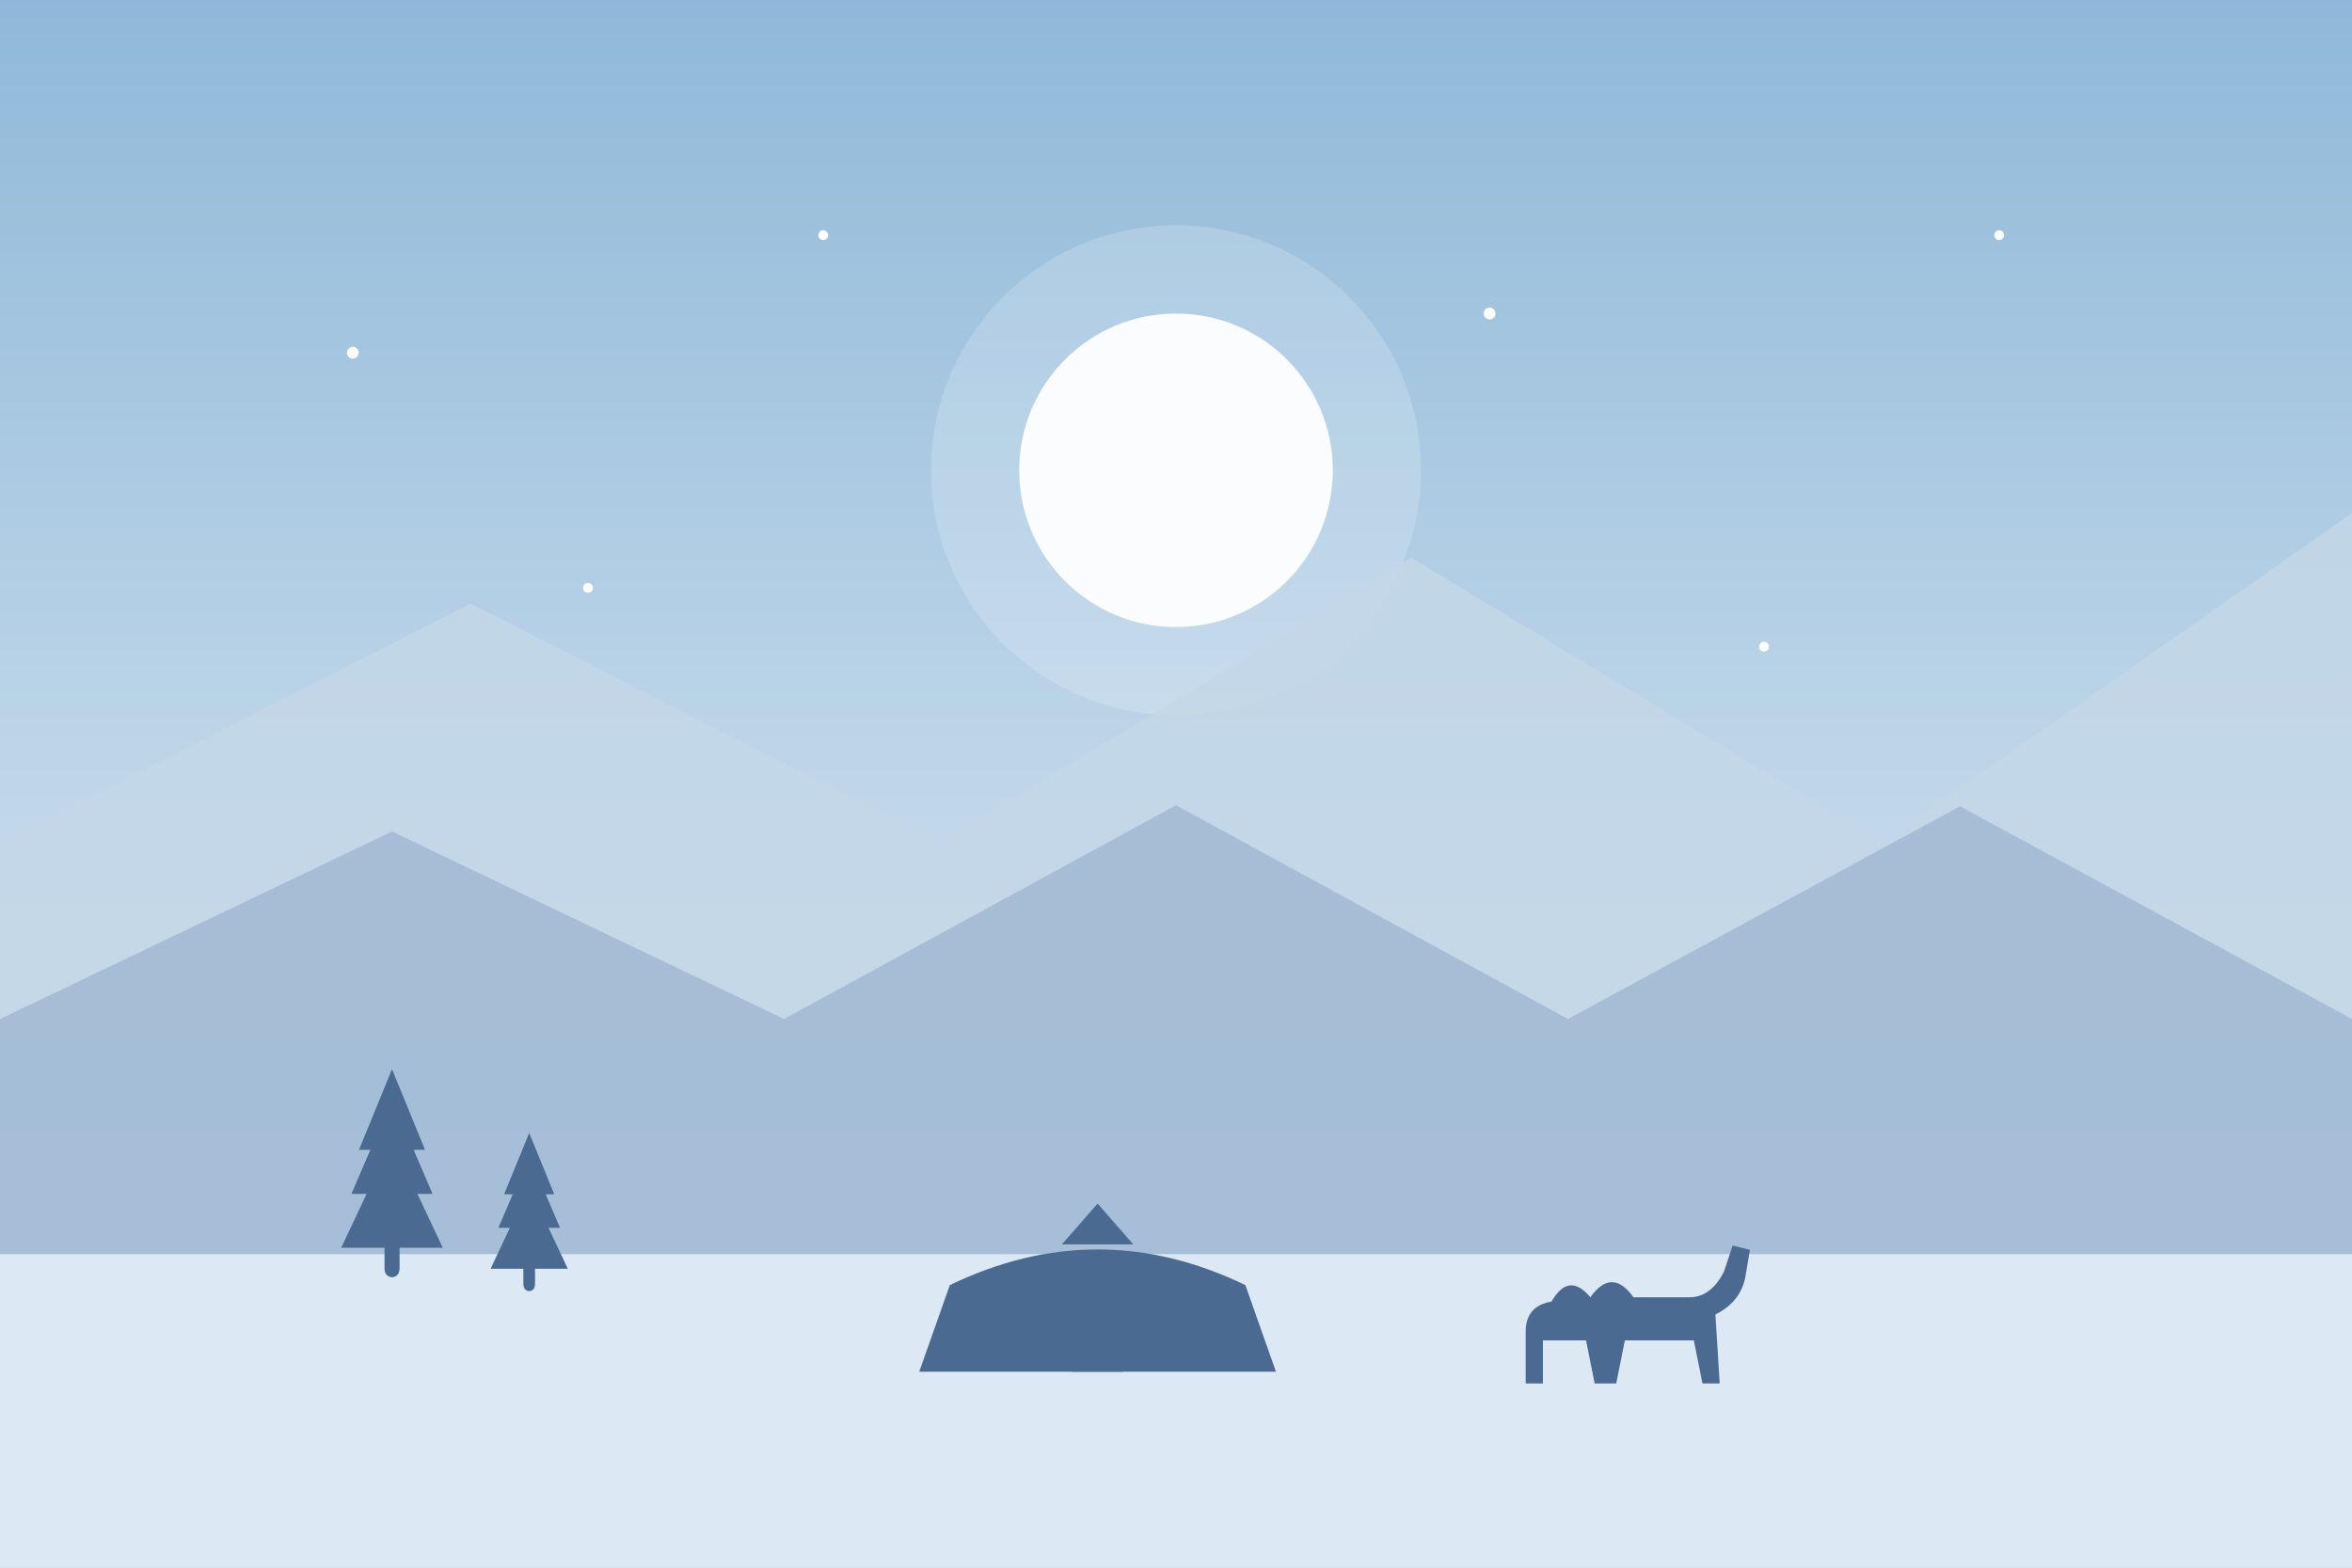
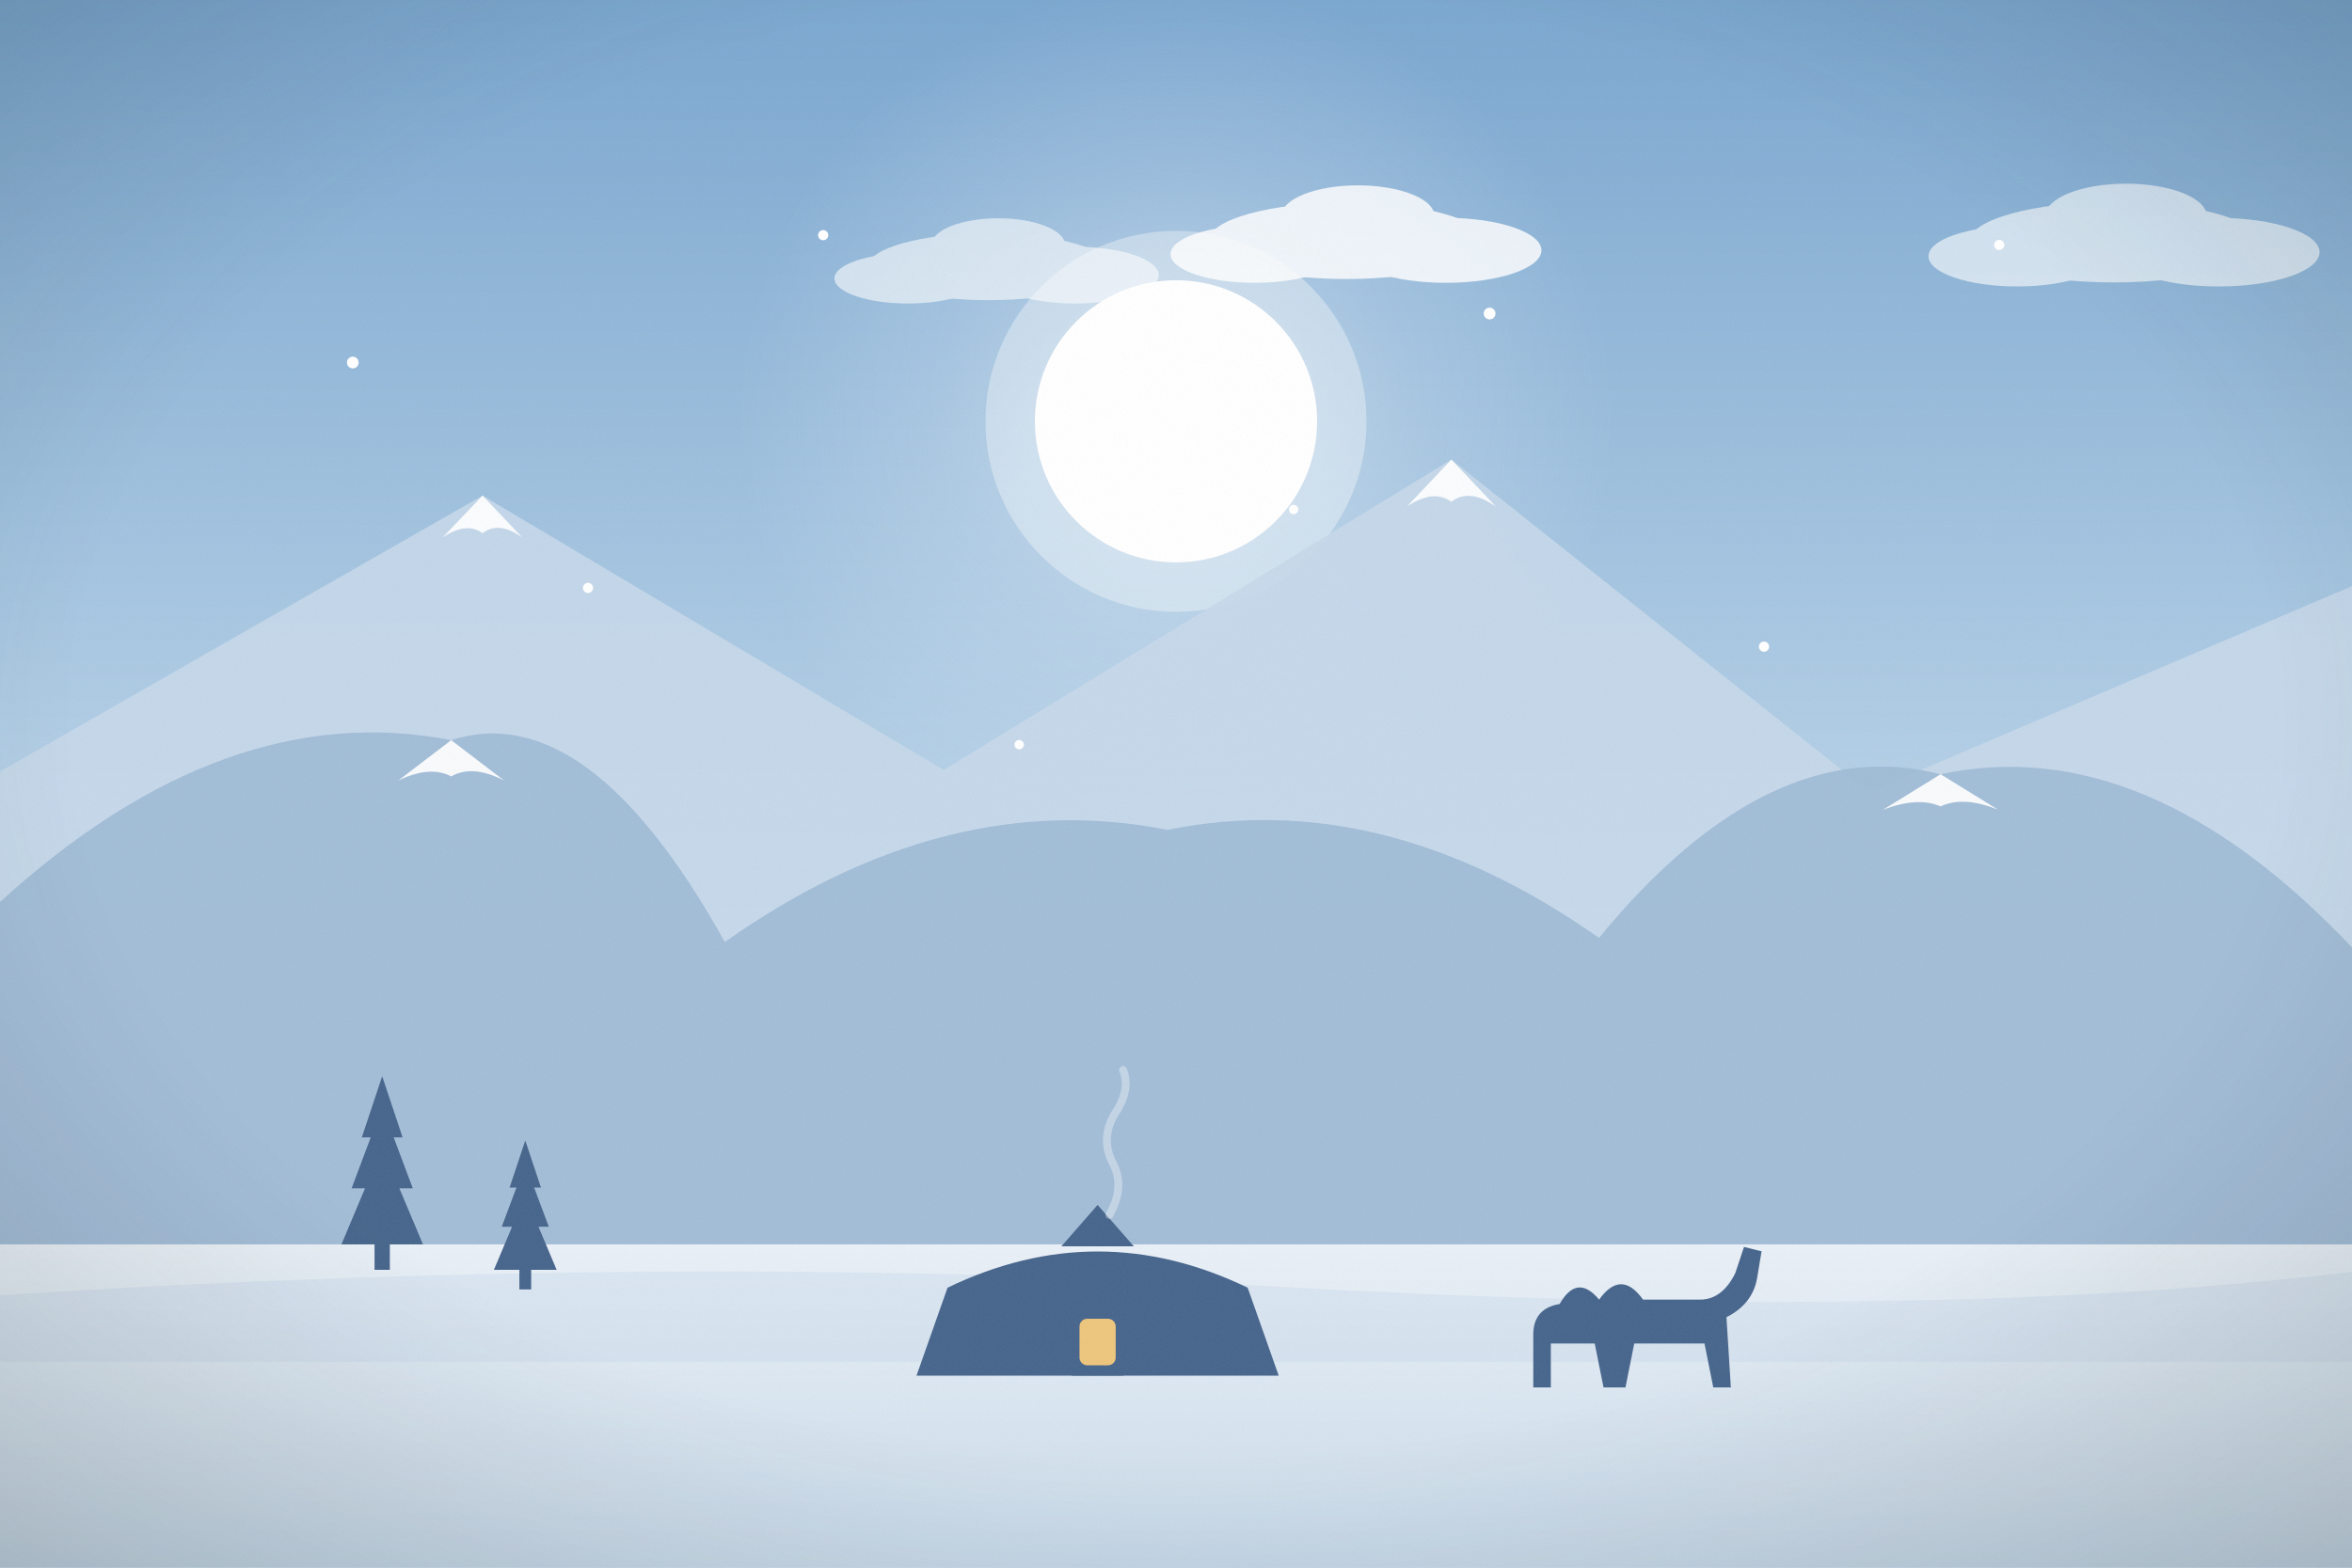
<svg xmlns="http://www.w3.org/2000/svg" viewBox="0 0 1200 800" width="1200" height="800" preserveAspectRatio="xMidYMid slice">
  <defs>
-     <linearGradient id="skyc2553d" x1="0" y1="0" x2="0" y2="1">
-       <stop offset="0" stop-color="#8fb8d8" />
-       <stop offset="1" stop-color="#eef4fa" />
+     <linearGradient id="sky1" x1="0" y1="0" x2="0" y2="1">
+       <stop offset="0" stop-color="#7aa6cf" />
+       <stop offset="0.55" stop-color="#b9d3e8" />
+       <stop offset="1" stop-color="#f0f6fb" />
    </linearGradient>
  </defs>
-   <rect width="1200" height="800" fill="url(#skyc2553d)" />
-   <circle cx="600" cy="240" r="125" fill="#fefefe" opacity="0.18" />
-   <circle cx="600" cy="240" r="80" fill="#fefefe" opacity="0.95" />
-   <path d="M0 800 L0 430 L 0 430 L 240 308.119 L 480 430 L 720 284.555 L 960 430 L 1200 261.79 L 1200 800 Z" fill="#c3d7e8" opacity="0.85" />
-   <path d="M0 800 L0 520 L 0 520 L 200 424.312 L 400 520 L 600 410.931 L 800 520 L 1000 411.444 L 1200 520 L 1200 800 Z" fill="#9db8d2" opacity="0.8" />
-   <rect x="0" y="640" width="1200" height="160" fill="#dce9f4" />
-   <g transform="translate(200 648) scale(1.25 1.25)" fill="#4a6a92" stroke="#4a6a92" stroke-width="0" opacity="1">
-     <path d="M0 0 L0 -18 M0 -12 L-16 -12 L0 -46 L16 -12 Z M0 -34 L-12 -34 L0 -62 L12 -34 Z M0 -52 L-9 -52 L0 -74 L9 -52 Z" stroke-width="6" stroke-linecap="round" />
+   <rect width="1200" height="800" fill="url(#sky1)" />
+   <defs>
+     <radialGradient id="glow2" cx="0.5" cy="0.5" r="0.5">
+       <stop offset="0" stop-color="#e8f1fa" stop-opacity="0.55" />
+       <stop offset="0.55" stop-color="#e8f1fa" stop-opacity="0.2" />
+       <stop offset="1" stop-color="#e8f1fa" stop-opacity="0" />
+     </radialGradient>
+   </defs>
+   <circle cx="600" cy="215" r="223.2" fill="url(#glow2)" />
+   <circle cx="600" cy="215" r="97.2" fill="#ffffff" opacity="0.35" />
+   <circle cx="600" cy="215" r="72" fill="#ffffff" />
+   <g fill="#ffffff" opacity="0.822">
+     <ellipse cx="686.959" cy="122.865" rx="70.232" ry="19.509" />
+     <ellipse cx="640.138" cy="129.693" rx="42.919" ry="14.632" />
+     <ellipse cx="737.682" cy="127.742" rx="48.772" ry="16.583" />
+     <ellipse cx="692.812" cy="110.184" rx="39.018" ry="15.607" />
+   </g>
+   <g fill="#ffffff" opacity="0.602">
+     <ellipse cx="1078.537" cy="123.558" rx="74.052" ry="20.57" />
+     <ellipse cx="1029.169" cy="130.758" rx="45.254" ry="15.428" />
+     <ellipse cx="1132.019" cy="128.701" rx="51.425" ry="17.485" />
+     <ellipse cx="1084.708" cy="110.188" rx="41.14" ry="16.456" />
+   </g>
+   <g fill="#ffffff" opacity="0.581">
+     <ellipse cx="504.202" cy="136.123" rx="61.406" ry="17.057" />
+     <ellipse cx="463.265" cy="142.093" rx="37.526" ry="12.793" />
+     <ellipse cx="548.551" cy="140.387" rx="42.643" ry="14.499" />
+     <ellipse cx="509.319" cy="125.035" rx="34.114" ry="13.646" />
+   </g>
+   <path d="M0 800 L0 393.7 L 246.2 252.9 L 481.5 392.9 L 740.5 234.5 L 953.8 404.1 L 1200.0 299.1 L 1200 800 Z" fill="#c6d8ea" opacity="0.9" />
+   <path d="M 225.9 274.2 L 246.2 252.9 L 266.4 274.2 Q 254.3 265.7 246.2 272.1 Q 238.1 266.1 225.9 274.2 Z" fill="#ffffff" opacity="0.92" />
+   <path d="M 717.8 258.5 L 740.5 234.5 L 763.2 258.5 Q 749.5 248.9 740.5 256.1 Q 731.4 249.4 717.8 258.5 Z" fill="#ffffff" opacity="0.92" />
+   <path d="M0 800 L0 460.3 Q 115.1 355.3 230.2 377.7 Q 300.0 355.3 369.8 480.7 Q 482.7 401.1 595.7 423.5 Q 705.7 401.1 815.8 478.6 Q 902.9 372.7 990.1 395.1 Q 1095.1 372.7 1200.0 483.5 L 1200 800 Z" fill="#9cb8d3" opacity="0.85" />
+   <path d="M 203.2 398.3 L 230.2 377.7 L 257.2 398.3 Q 241.0 390.0 230.2 396.2 Q 219.4 390.5 203.2 398.3 Z" fill="#ffffff" opacity="0.92" />
+   <path d="M 960.6 413.3 L 990.1 395.1 L 1019.6 413.3 Q 1001.9 406.0 990.1 411.5 Q 978.3 406.4 960.6 413.3 Z" fill="#ffffff" opacity="0.92" />
+   <defs>
+     <linearGradient id="gnd3" x1="0" y1="0" x2="0" y2="1">
+       <stop offset="0" stop-color="#e9f0f7" />
+       <stop offset="1" stop-color="#c9daea" />
+     </linearGradient>
+   </defs>
+   <rect x="0" y="635" width="1200" height="165" fill="url(#gnd3)" />
+   <path d="M0 661 Q 336 639 660 657 T 1200 649 L 1200 695 L 0 695 Z" fill="#c9daea" opacity="0.45" />
+   <g transform="translate(195 648) scale(1.3 1.3)" fill="#47658c" stroke="#47658c" stroke-width="0" opacity="1">
    <path d="M-16 -10 L0 -48 L16 -10 Z M-12 -32 L0 -64 L12 -32 Z M-8 -52 L0 -76 L8 -52 Z" />
    <rect x="-3" y="-14" width="6" height="14" />
  </g>
-   <g transform="translate(270 656) scale(0.95 0.95)" fill="#4a6a92" stroke="#4a6a92" stroke-width="0" opacity="1">
-     <path d="M0 0 L0 -18 M0 -12 L-16 -12 L0 -46 L16 -12 Z M0 -34 L-12 -34 L0 -62 L12 -34 Z M0 -52 L-9 -52 L0 -74 L9 -52 Z" stroke-width="6" stroke-linecap="round" />
+   <g transform="translate(268 658) scale(1 1)" fill="#47658c" stroke="#47658c" stroke-width="0" opacity="1">
    <path d="M-16 -10 L0 -48 L16 -10 Z M-12 -32 L0 -64 L12 -32 Z M-8 -52 L0 -76 L8 -52 Z" />
    <rect x="-3" y="-14" width="6" height="14" />
  </g>
-   <g transform="translate(560 700) scale(1.3 1.3)" fill="#4a6a92" stroke="#4a6a92" stroke-width="0" opacity="1">
+   <g transform="translate(560 702) scale(1.32 1.32)" fill="#47658c" stroke="#47658c" stroke-width="0" opacity="1">
    <path d="M-70 0 L-58 -34 Q0 -62 58 -34 L70 0 Z" />
    <rect x="-10" y="-26" width="20" height="26" />
    <path d="M-14 -50 L0 -66 L14 -50 Z" />
  </g>
-   <g transform="translate(840 706) scale(1.1 1.1)" fill="#4a6a92" stroke="#4a6a92" stroke-width="0" opacity="1">
+   <rect x="550.76" y="672.96" width="18.48" height="23.76" rx="3.96" fill="#ffcf7a" opacity="0.9" />
+   <path d="M 566 620 q 8 -14 2 -26 q -7 -13 1 -26 q 8 -12 4 -22" stroke="#ffffff" stroke-width="4" fill="none" stroke-linecap="round" opacity="0.35" />
+   <g transform="translate(845 708) scale(1.12 1.12)" fill="#47658c" stroke="#47658c" stroke-width="0" opacity="1">
    <path d="M-56 0 L-56 -24 Q-56 -36 -44 -38 Q-36 -52 -26 -40 Q-16 -54 -6 -40 L20 -40 Q30 -40 36 -52 L40 -64 L48 -62 L46 -50 Q44 -38 32 -32 L34 0 L26 0 L22 -20 L-10 -20 L-14 0 L-24 0 L-28 -20 L-48 -20 L-48 0 Z" />
  </g>
-   <circle cx="180" cy="180" r="3" fill="#fff" />
-   <circle cx="420" cy="120" r="2.5" fill="#fff" />
+   <circle cx="180" cy="185" r="3" fill="#fff" />
+   <circle cx="420" cy="120" r="2.6" fill="#fff" />
  <circle cx="760" cy="160" r="3" fill="#fff" />
-   <circle cx="1020" cy="120" r="2.5" fill="#fff" />
-   <circle cx="900" cy="330" r="2.5" fill="#fff" />
-   <circle cx="300" cy="300" r="2.5" fill="#fff" />
+   <circle cx="1020" cy="125" r="2.6" fill="#fff" />
+   <circle cx="900" cy="330" r="2.6" fill="#fff" />
+   <circle cx="300" cy="300" r="2.6" fill="#fff" />
+   <circle cx="660" cy="260" r="2.4" fill="#fff" />
+   <circle cx="520" cy="380" r="2.4" fill="#fff" />
+   <defs>
+     <radialGradient id="vig4" cx="0.5" cy="0.46" r="0.75">
+       <stop offset="0.62" stop-color="#0a1a18" stop-opacity="0" />
+       <stop offset="1" stop-color="#0a1a18" stop-opacity="0.2" />
+     </radialGradient>
+   </defs>
+   <rect width="1200" height="800" fill="url(#vig4)" />
+   <filter id="nz5">
+     <feTurbulence type="fractalNoise" baseFrequency="0.9" numOctaves="2" stitchTiles="stitch" />
+     <feColorMatrix type="saturate" values="0" />
+   </filter>
+   <rect width="1200" height="800" filter="url(#nz5)" opacity="0.05" />
</svg>
